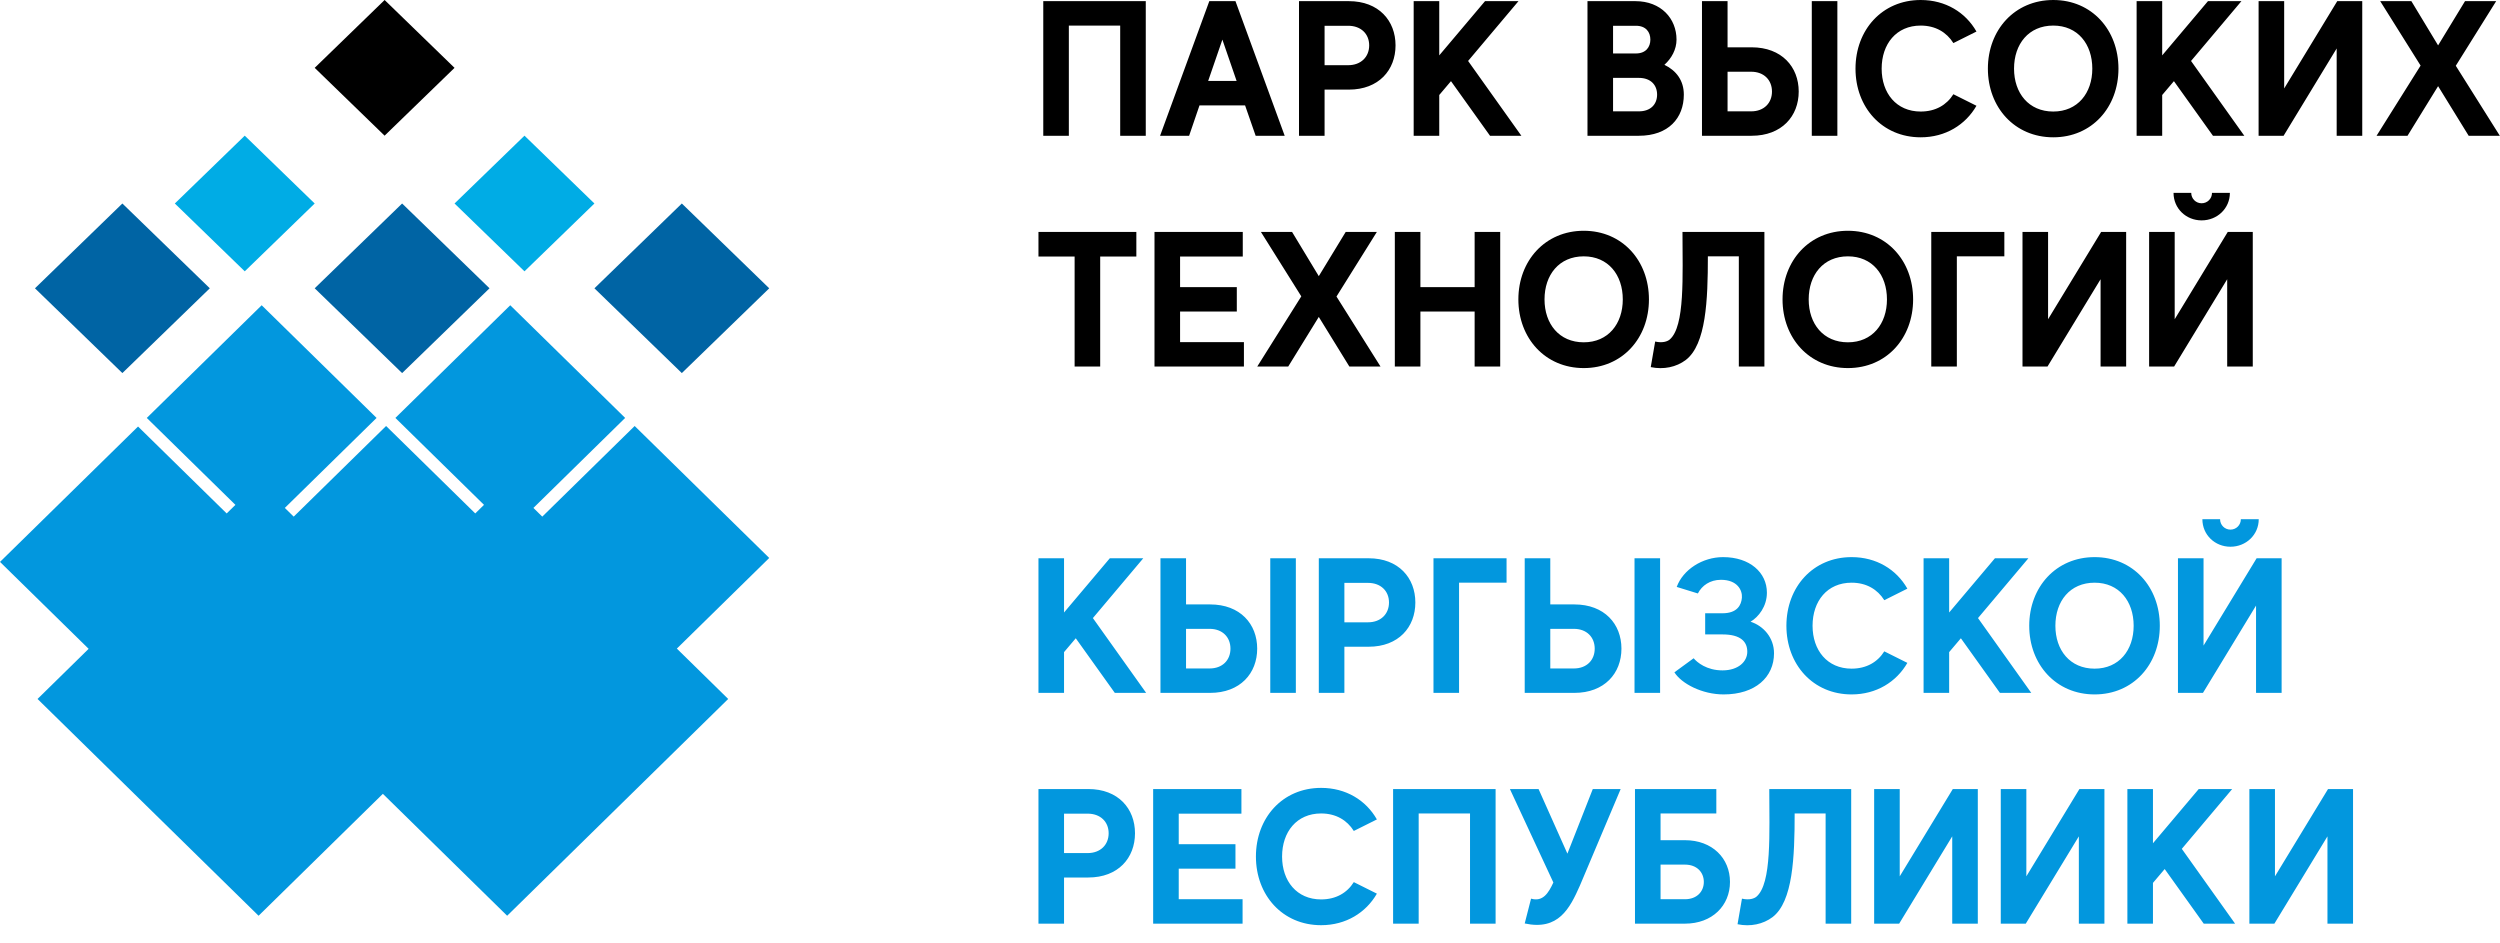
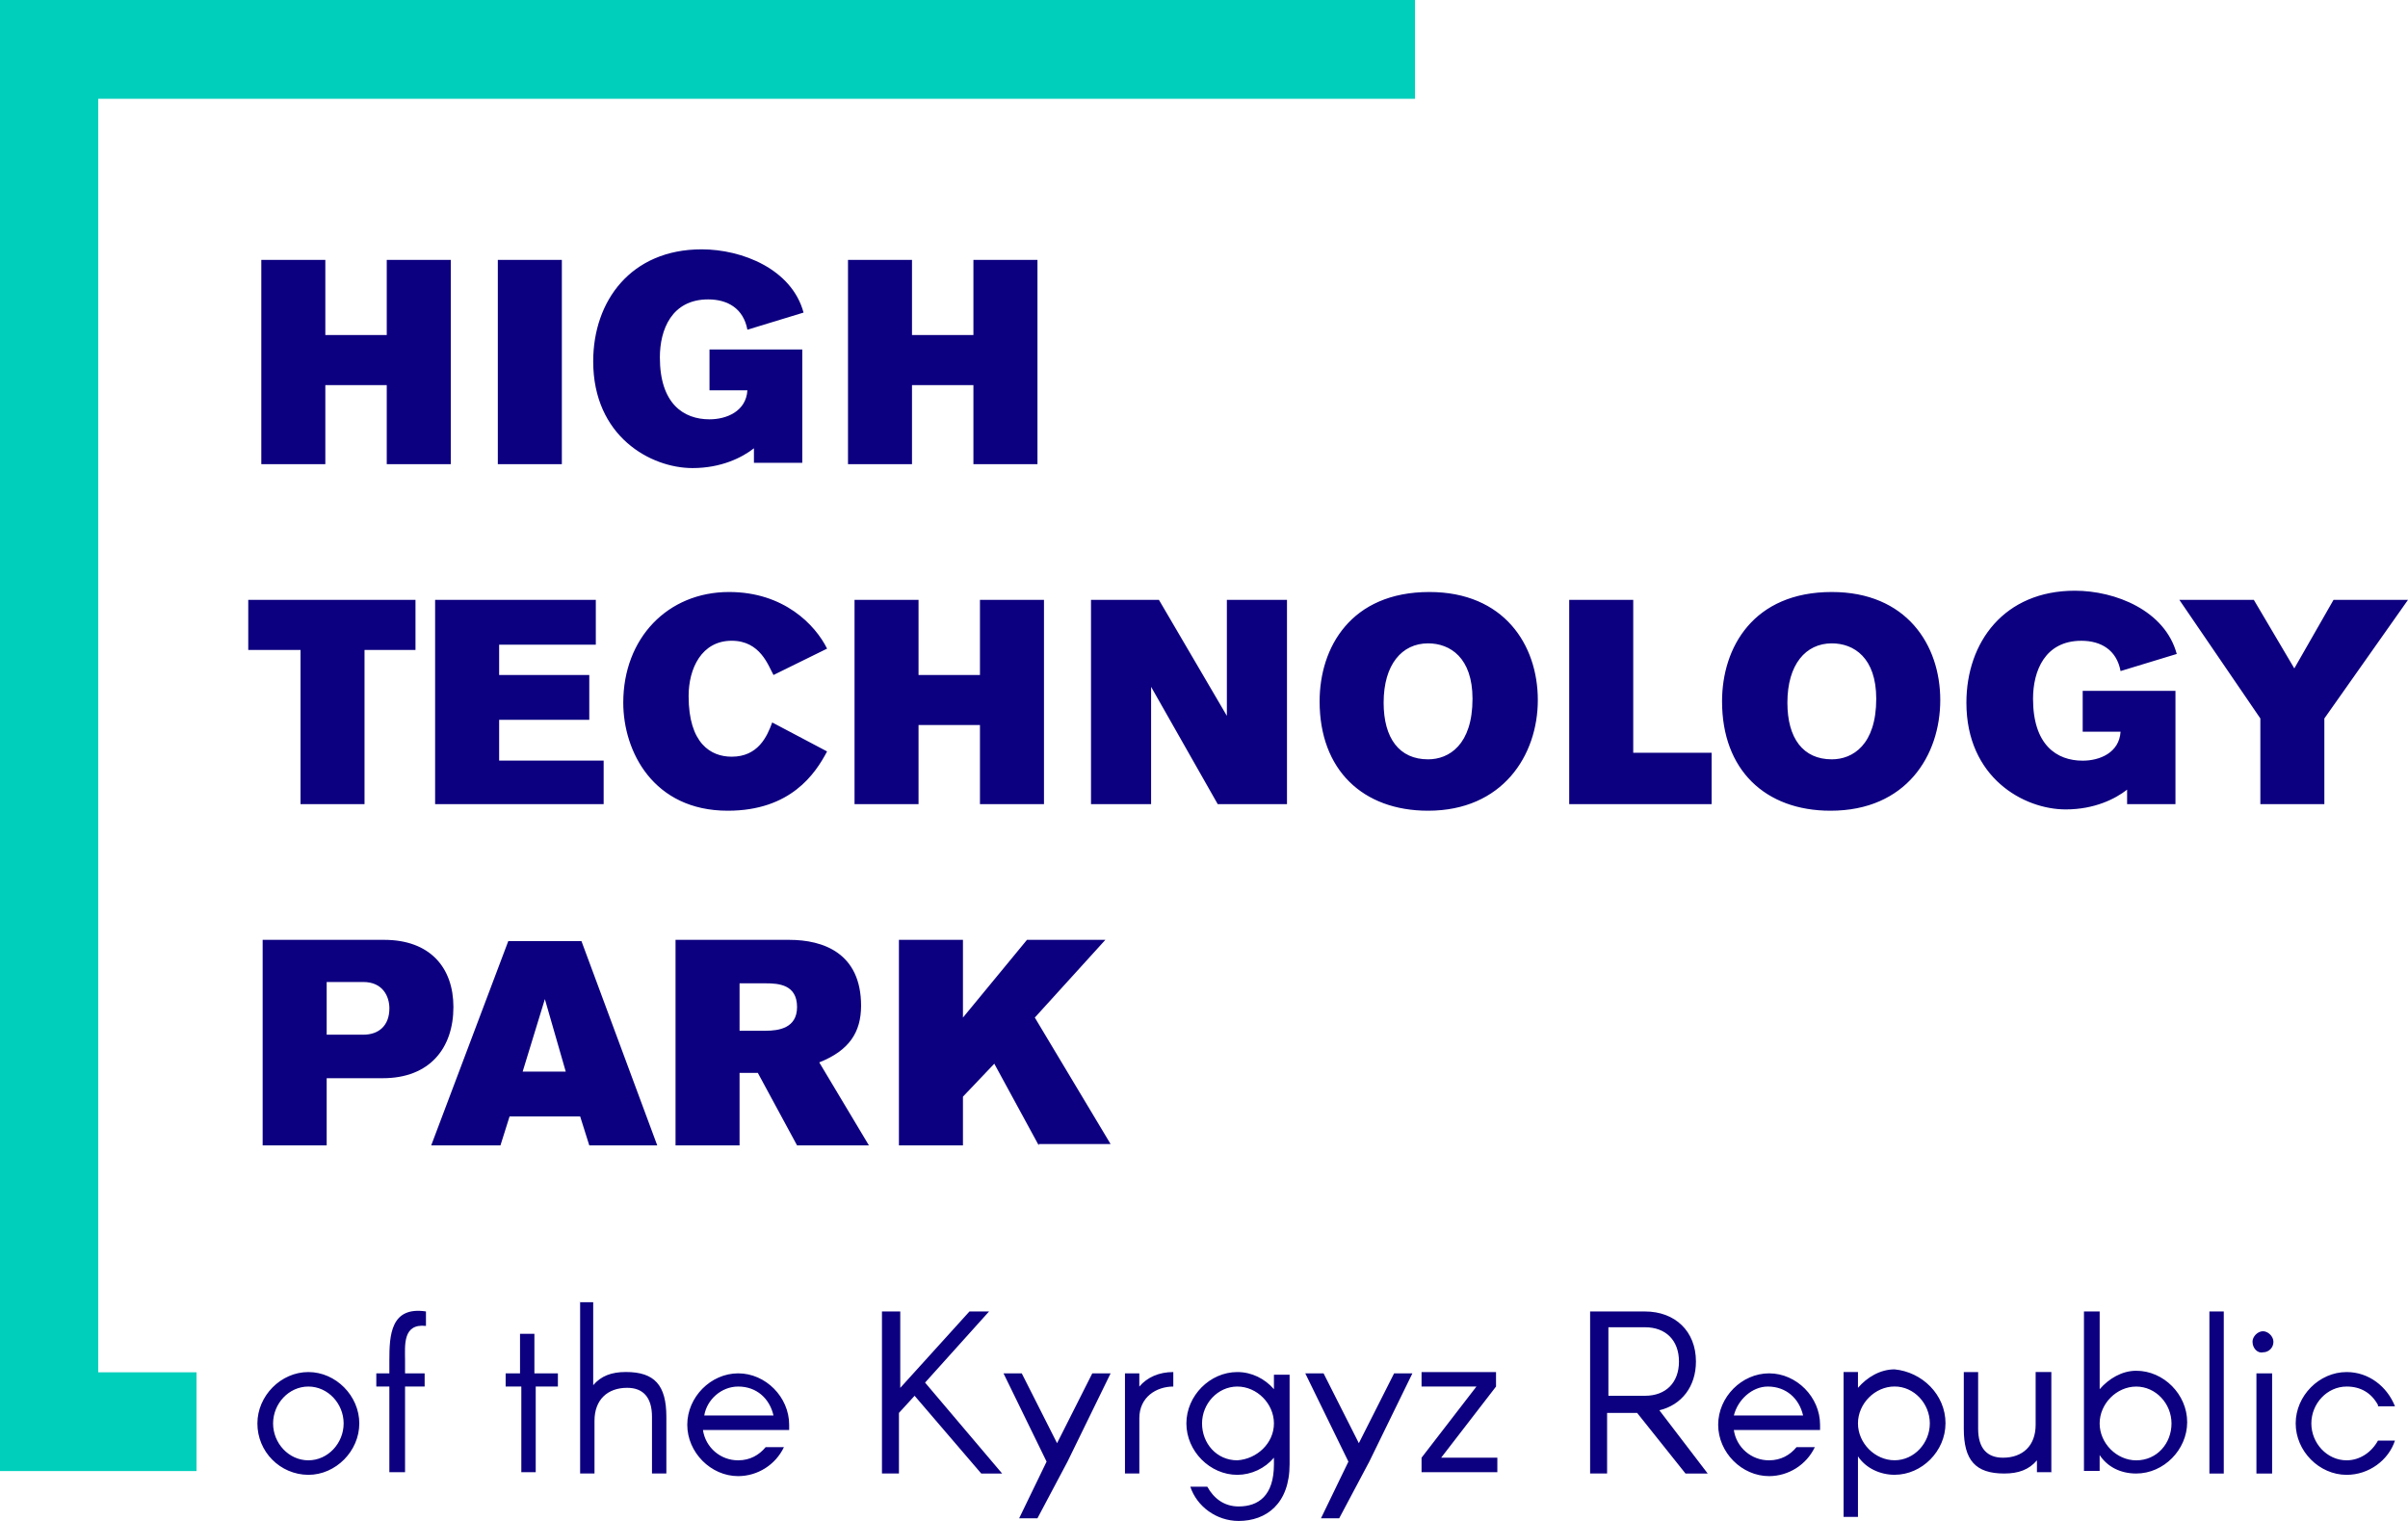
- <svg xmlns="http://www.w3.org/2000/svg" width="130" height="49" viewBox="0 0 130 49">
-   <g fill="none" fill-rule="evenodd">
-     <g fill-rule="nonzero">
-       <path fill="#0297DE" d="M20.56 21.732l4.608 4.52-.455.447-4.636-4.547-4.804 4.713-.462-.453 4.771-4.68-5.975-5.859-5.974 5.86 4.609 4.52-.455.446-4.609-4.52L0 29.219l4.609 4.52-2.657 2.607 11.494 11.273 6.463-6.34 6.463 6.34 11.494-11.273-2.67-2.619L40 29.014l-6.997-6.862-4.805 4.713-.46-.453 4.77-4.68-5.975-5.859z" />
-       <path fill="#000" d="M20 0l-3.636 3.528 3.635 3.527 3.637-3.527z" />
-       <path fill="#00ACE5" d="M16.364 10.582l-3.637-3.527-3.636 3.527 3.636 3.527zM30.91 10.582l-3.637-3.527-3.637 3.527 3.637 3.527z" />
-       <path fill="#0064A4" d="M30.91 14.992l4.545 4.408L40 14.992l-4.545-4.41zM10.91 14.991l-4.547-4.409-4.545 4.41L6.363 19.4zM16.364 14.991l4.546 4.41 4.545-4.41-4.545-4.409z" />
-     </g>
-     <path fill="#000" d="M54.25.06h5.33v7h-1.33V1.33h-2.67v5.73h-1.33v-7zm11.044 7l-.55-1.58h-2.37l-.54 1.58h-1.51l2.56-7h1.36l2.56 7h-1.51zm-2.47-2.85h1.48l-.74-2.15-.74 2.15zM70.138.06c1.56 0 2.43 1.02 2.43 2.3 0 1.28-.87 2.3-2.43 2.3h-1.26v2.4h-1.33v-7h2.59zm-.03 3.33c.66 0 1.09-.43 1.09-1.03 0-.6-.43-1.02-1.09-1.02h-1.23v2.05h1.23zm7.373 3.67l-2.03-2.84-.61.72v2.12h-1.33v-7h1.33v2.82l2.38-2.82h1.74l-2.62 3.11 2.77 3.89h-1.63zm9.068-3.69c.62.3 1.01.82 1.01 1.55 0 1.22-.8 2.14-2.34 2.14h-2.67v-7h2.49c1.34 0 2.14.91 2.14 2 0 .51-.26.98-.63 1.31zm-1.48-2.03h-1.19v1.44h1.19c.52 0 .75-.34.75-.72 0-.39-.23-.72-.75-.72zm.15 4.45c.62 0 .95-.37.95-.87s-.33-.87-.95-.87h-1.34v1.74h1.34zm5.864-3.33c1.57 0 2.45 1.02 2.45 2.3 0 1.28-.88 2.3-2.45 2.3h-2.58v-7h1.33v2.4h1.25zm-.02 3.33c.66 0 1.08-.43 1.08-1.03 0-.6-.42-1.03-1.08-1.03h-1.23v2.06h1.23zm3.15-5.73h1.33v7h-1.33v-7zm5.663 5.74c.77 0 1.35-.34 1.7-.9l1.2.6c-.57.99-1.61 1.64-2.9 1.64-2.01 0-3.39-1.56-3.39-3.57S97.866 0 99.876 0c1.29 0 2.33.64 2.9 1.64l-1.2.6c-.35-.56-.93-.91-1.7-.91-1.27 0-2.03.96-2.03 2.24 0 1.27.76 2.23 2.03 2.23zM106.77 0c2.01 0 3.39 1.56 3.39 3.57s-1.38 3.57-3.39 3.57c-2.01 0-3.4-1.56-3.4-3.57S104.76 0 106.77 0zm0 5.8c1.27 0 2.03-.96 2.03-2.23 0-1.28-.76-2.24-2.03-2.24-1.28 0-2.04.96-2.04 2.24 0 1.27.76 2.23 2.04 2.23zm8.304 1.26l-2.03-2.84-.61.72v2.12h-1.33v-7h1.33v2.82l2.38-2.82h1.74l-2.62 3.11 2.77 3.89h-1.63zm6.463-7h1.3v7h-1.33V2.52l-2.76 4.54h-1.3v-7h1.33V4.6l2.76-4.54zm8.454 7h-1.62l-1.59-2.58-1.59 2.58h-1.61l2.29-3.65-2.1-3.35h1.62l1.39 2.3 1.4-2.3h1.62l-2.1 3.36 2.29 3.64zm-70.901 5v1.28h-1.88v5.72h-1.33v-5.72H54v-1.28h5.09zm2.274 5.73h3.32v1.27h-4.65v-7h4.59v1.28h-3.26v1.59h2.95v1.27h-2.95v1.59zm10.423 1.27h-1.62l-1.59-2.58-1.59 2.58h-1.61l2.29-3.65-2.1-3.35h1.62l1.39 2.3 1.4-2.3h1.62l-2.1 3.36 2.29 3.64zm4.894-7h1.33v7h-1.33V16.2h-2.82v2.86h-1.33v-7h1.33v2.87h2.82v-2.87zm5.674-.06c2.01 0 3.39 1.56 3.39 3.57s-1.38 3.57-3.39 3.57c-2.01 0-3.4-1.56-3.4-3.57s1.39-3.57 3.4-3.57zm0 5.8c1.27 0 2.03-.96 2.03-2.23 0-1.28-.76-2.24-2.03-2.24-1.28 0-2.04.96-2.04 2.24 0 1.27.76 2.23 2.04 2.23zm5.134-5.74h4.26v7h-1.33v-5.73h-1.61c0 2.27-.09 4.58-1.15 5.39-.49.37-1.15.51-1.82.37l.23-1.33c.39.09.64-.01.75-.1.81-.68.67-3.33.67-5.6zm8.603-.06c2.01 0 3.39 1.56 3.39 3.57s-1.38 3.57-3.39 3.57c-2.01 0-3.4-1.56-3.4-3.57s1.39-3.57 3.4-3.57zm0 5.8c1.27 0 2.03-.96 2.03-2.23 0-1.28-.76-2.24-2.03-2.24-1.28 0-2.04.96-2.04 2.24 0 1.27.76 2.23 2.04 2.23zm8.134-5.74v1.27h-2.47v5.73h-1.33v-7h3.8zm5.034 0h1.3v7h-1.33v-4.54l-2.76 4.54h-1.3v-7h1.33v4.54l2.76-4.54zm5.224-.6c-.81 0-1.46-.62-1.46-1.43h.92c0 .3.24.54.54.54.3 0 .54-.24.54-.54h.93c0 .81-.66 1.43-1.47 1.43zm1.36.6h1.3v7h-1.33v-4.54l-2.76 4.54h-1.3v-7h1.33v4.54l2.76-4.54z" />
-     <path fill="#0297DE" d="M57.97 36.03l-2.03-2.84-.61.72v2.12H54v-7h1.33v2.82l2.38-2.82h1.74l-2.62 3.11 2.77 3.89h-1.63zm4.954-4.6c1.57 0 2.45 1.02 2.45 2.3 0 1.28-.88 2.3-2.45 2.3h-2.58v-7h1.33v2.4h1.25zm-.02 3.33c.66 0 1.08-.43 1.08-1.03 0-.6-.42-1.03-1.08-1.03h-1.23v2.06h1.23zm3.15-5.73h1.33v7h-1.33v-7zm5.114 0c1.56 0 2.43 1.02 2.43 2.3 0 1.28-.87 2.3-2.43 2.3h-1.26v2.4h-1.33v-7h2.59zm-.03 3.33c.66 0 1.09-.43 1.09-1.03 0-.6-.43-1.02-1.09-1.02h-1.23v2.05h1.23zm7.203-3.33v1.27h-2.47v5.73h-1.33v-7h3.8zm3.524 2.4c1.57 0 2.45 1.02 2.45 2.3 0 1.28-.88 2.3-2.45 2.3h-2.58v-7h1.33v2.4h1.25zm-.02 3.33c.66 0 1.08-.43 1.08-1.03 0-.6-.42-1.03-1.08-1.03h-1.23v2.06h1.23zm3.15-5.73h1.33v7h-1.33v-7zm6.034 3.3c.66.21 1.22.82 1.22 1.64 0 1.24-.97 2.14-2.62 2.14-1.12 0-2.19-.56-2.56-1.15l1-.73c.18.21.67.63 1.5.63s1.29-.46 1.29-.97c0-.52-.34-.9-1.29-.9h-.9v-1.1h.9c.77 0 .98-.43 1.01-.81.03-.38-.23-.93-1.09-.93-.57 0-.99.3-1.2.71l-1.1-.34c.33-.9 1.34-1.55 2.41-1.55 1.39 0 2.28.8 2.28 1.85 0 .71-.43 1.26-.85 1.51zm5.254 2.44c.77 0 1.35-.34 1.7-.9l1.2.6c-.57.99-1.61 1.64-2.9 1.64-2.01 0-3.39-1.56-3.39-3.57s1.38-3.57 3.39-3.57c1.29 0 2.33.64 2.9 1.64l-1.2.6c-.35-.56-.93-.91-1.7-.91-1.27 0-2.03.96-2.03 2.24 0 1.27.76 2.23 2.03 2.23zm7.713 1.26l-2.03-2.84-.61.72v2.12h-1.33v-7h1.33v2.82l2.38-2.82h1.74l-2.62 3.11 2.77 3.89h-1.63zm4.924-7.06c2.01 0 3.39 1.56 3.39 3.57s-1.38 3.57-3.39 3.57c-2.01 0-3.4-1.56-3.4-3.57s1.39-3.57 3.4-3.57zm0 5.8c1.27 0 2.03-.96 2.03-2.23 0-1.28-.76-2.24-2.03-2.24-1.28 0-2.04.96-2.04 2.24 0 1.27.76 2.23 2.04 2.23zm7.064-6.34c-.81 0-1.46-.62-1.46-1.43h.92c0 .3.24.54.54.54.3 0 .54-.24.54-.54h.93c0 .81-.66 1.43-1.47 1.43zm1.36.6h1.3v7h-1.33v-4.54l-2.76 4.54h-1.3v-7h1.33v4.54l2.76-4.54zm-60.754 12c1.56 0 2.43 1.02 2.43 2.3 0 1.28-.87 2.3-2.43 2.3h-1.26v2.4H54v-7h2.59zm-.03 3.33c.66 0 1.09-.43 1.09-1.03 0-.6-.43-1.02-1.09-1.02h-1.23v2.05h1.23zm4.734 2.4h3.32v1.27h-4.65v-7h4.59v1.28h-3.26v1.59h2.95v1.27h-2.95v1.59zm7.404.01c.77 0 1.35-.34 1.7-.9l1.2.6c-.57.99-1.61 1.64-2.9 1.64-2.01 0-3.39-1.56-3.39-3.57s1.38-3.57 3.39-3.57c1.29 0 2.33.64 2.9 1.64l-1.2.6c-.35-.56-.93-.91-1.7-.91-1.27 0-2.03.96-2.03 2.24 0 1.27.76 2.23 2.03 2.23zm3.743-5.74h5.33v7h-1.33V42.3h-2.67v5.73h-1.33v-7zm10.384 0h1.45l-2.12 5.02c-.53 1.2-1.12 2.35-2.87 1.97l.33-1.29c.62.18.91-.3 1.16-.84l-2.26-4.86h1.49l1.5 3.36 1.32-3.36zm4.794 2.66c1.42 0 2.34.94 2.34 2.17s-.92 2.17-2.34 2.17h-2.6v-7h4.23v1.27h-2.9v1.39h1.27zm0 3.07c.62 0 .98-.4.98-.9s-.36-.9-.98-.9h-1.27v1.8h1.27zm4.383-5.73h4.26v7h-1.33V42.3h-1.61c0 2.27-.09 4.58-1.15 5.39-.49.37-1.15.51-1.82.37l.23-1.33c.39.09.64-.01.75-.1.81-.68.67-3.33.67-5.6zm9.544 0h1.3v7h-1.33v-4.54l-2.76 4.54h-1.3v-7h1.33v4.54l2.76-4.54zm6.584 0h1.3v7h-1.33v-4.54l-2.76 4.54h-1.3v-7h1.33v4.54l2.76-4.54zm6.464 7l-2.03-2.84-.61.72v2.12h-1.33v-7h1.33v2.82l2.38-2.82h1.74l-2.62 3.11 2.77 3.89h-1.63zm6.464-7h1.3v7h-1.33v-4.54l-2.76 4.54h-1.3v-7h1.33v4.54l2.76-4.54z" />
+ <svg xmlns="http://www.w3.org/2000/svg" width="95" height="60" viewBox="0 0 95 60">
+   <g fill="none" fill-rule="nonzero">
+     <path fill="#0D0080" d="M15.258 18.31v-3.118h-2.423v3.118h-2.526v-8.057h2.526v2.963h2.423v-2.963h2.526v8.057h-2.526zm4.382 0v-8.057h2.526v8.057H19.64zm9.846-5.303c-.154-.831-.773-1.196-1.546-1.196-1.444 0-1.907 1.196-1.907 2.287 0 1.82.927 2.444 1.958 2.444.67 0 1.443-.313 1.495-1.144h-1.495v-1.611h3.66v4.47h-1.907v-.572c-.464.364-1.289.78-2.423.78-1.65 0-3.918-1.247-3.918-4.21 0-2.391 1.496-4.419 4.279-4.419 1.598 0 3.556.78 4.02 2.495l-2.216.676zm8.917 5.303v-3.118H35.98v3.118h-2.525v-8.057h2.525v2.963h2.423v-2.963h2.527v8.057H38.403zm-24.022 7.33v6.082h-2.525V25.64H9.794v-1.976h6.598v1.976h-2.011zm2.785 6.082v-8.058h6.34v1.768h-3.814v1.195h3.556v1.768h-3.556v1.611h4.123v1.716h-6.65.001zm15.464-2.08c-.464.885-1.443 2.34-3.918 2.34-2.938 0-4.123-2.339-4.123-4.263 0-2.546 1.753-4.365 4.175-4.365 2.165 0 3.402 1.299 3.866 2.234l-2.114 1.04c-.205-.363-.515-1.351-1.649-1.351-1.186 0-1.7 1.091-1.7 2.183 0 1.871.876 2.391 1.7 2.391 1.031 0 1.392-.78 1.598-1.351l2.165 1.143zm6.031 2.08v-3.12h-2.423v3.12h-2.525v-8.058h2.525v2.963h2.423v-2.962h2.526v8.057H38.66zm9.38 0l-2.628-4.627v4.627h-2.371v-8.058h2.68l2.68 4.575v-4.575h2.372v8.058h-2.732zm8.3.26c-2.578 0-4.28-1.611-4.28-4.314 0-2.131 1.237-4.314 4.33-4.314 2.938 0 4.279 2.079 4.279 4.262 0 2.183-1.392 4.366-4.33 4.366zm0-2.027c.824 0 1.752-.572 1.752-2.39 0-1.613-.877-2.185-1.753-2.185-1.03 0-1.753.833-1.753 2.34 0 1.404.619 2.235 1.753 2.235zm5.567 1.767v-8.058h2.526v6.031h3.093v2.027h-5.619zm10.309.26c-2.578 0-4.279-1.611-4.279-4.314 0-2.131 1.238-4.314 4.33-4.314 2.939 0 4.279 2.079 4.279 4.262 0 2.183-1.34 4.366-4.33 4.366zm.051-2.027c.825 0 1.753-.572 1.753-2.39 0-1.613-.876-2.185-1.753-2.185-1.03 0-1.752.833-1.752 2.34 0 1.404.619 2.235 1.752 2.235zm11.392-3.482c-.154-.832-.772-1.195-1.546-1.195-1.443 0-1.907 1.195-1.907 2.287 0 1.819.928 2.443 1.959 2.443.67 0 1.443-.312 1.494-1.144h-1.494v-1.611h3.66v4.47h-1.908v-.572c-.463.364-1.289.78-2.422.78-1.65 0-3.918-1.247-3.918-4.21 0-2.392 1.495-4.418 4.279-4.418 1.598 0 3.556.779 4.02 2.495l-2.217.675zm8.04 1.87v3.379h-2.525v-3.38l-3.195-4.677h2.938l1.597 2.703 1.547-2.704H95l-3.3 4.679zm-76.544 8.733c1.804 0 2.732 1.091 2.732 2.65 0 1.612-.928 2.808-2.784 2.808h-2.216v2.65h-2.526v-8.108H15.156zm-2.268 3.742h1.443c.619 0 1.031-.364 1.031-1.04 0-.467-.258-1.039-1.03-1.039h-1.444v2.08zm10.36 4.366l-.36-1.143h-2.784l-.36 1.143h-2.732l3.04-8.057h2.888l2.989 8.057h-2.68zm-1.752-5.77l-.876 2.86h1.7l-.824-2.86zm9.64-2.338c1.34 0 2.835.52 2.835 2.599 0 1.04-.465 1.767-1.65 2.235l1.959 3.274h-2.835l-1.547-2.859h-.721v2.86h-2.526v-8.109h4.484zm-.928 3.586c.515 0 1.237-.104 1.237-.935 0-.884-.722-.936-1.237-.936h-1.031v1.871h1.031zm10.772 4.522l-1.753-3.222-1.237 1.3v1.922h-2.526v-8.108h2.526v3.066l2.526-3.066h3.093l-2.784 3.066 2.99 4.99H40.98v.052zm-30.825 10.97c0-1.092.928-2.028 2.01-2.028 1.083 0 2.01.936 2.01 2.027 0 1.091-.927 2.028-2.01 2.028a2.021 2.021 0 0 1-2.01-2.028zm.619 0c0 .779.618 1.454 1.391 1.454.774 0 1.392-.675 1.392-1.455s-.618-1.455-1.392-1.455c-.772 0-1.391.675-1.391 1.455zm4.587 1.922v-3.378h-.515v-.52h.515v-.52c0-.988.052-2.132 1.444-1.923v.571c-.928-.104-.825.78-.825 1.352v.52h.773v.52h-.773v3.378h-.618zm5.774-3.38v3.38h-.568v-3.38h-.618v-.519h.567v-1.56h.567v1.56h.927v.52h-.875zm1.7-3.326h.568v3.274c.309-.364.721-.52 1.288-.52 1.134 0 1.598.52 1.598 1.768v2.235h-.567v-2.235c0-.78-.36-1.144-.98-1.144-.773 0-1.288.468-1.288 1.3v2.079h-.567v-6.758h-.052zm8.3 5.043h-3.402a1.397 1.397 0 0 0 1.392 1.195c.463 0 .824-.208 1.082-.52h.721a2.009 2.009 0 0 1-1.804 1.144c-1.082 0-2.01-.936-2.01-2.027 0-1.091.927-2.028 2.01-2.028 1.083 0 2.01.936 2.01 2.028v.208zm-3.35-.573h2.731c-.155-.675-.67-1.142-1.391-1.142-.671 0-1.238.519-1.341 1.142zm7.06-4.104h.672v3.014l2.731-3.015h.773l-2.525 2.807 3.04 3.587h-.824l-2.629-3.067-.618.676v2.39h-.67v-6.392h.05zm6.084 8.16h-.722l1.083-2.236-1.7-3.483h.72l1.393 2.755 1.39-2.755h.723l-1.701 3.483-1.186 2.235zm4.02-5.198c.309-.364.773-.572 1.34-.572v.572c-.67 0-1.34.416-1.34 1.247v2.183h-.567v-3.95h.566v.52zm5.928-.52v3.587c0 1.56-.927 2.235-2.01 2.235-.877 0-1.65-.572-1.907-1.352h.67c.258.468.67.78 1.236.78.774 0 1.393-.416 1.393-1.663v-.26a1.911 1.911 0 0 1-1.444.676c-1.083 0-2.01-.936-2.01-2.028 0-1.091.927-2.027 2.01-2.027.567 0 1.083.26 1.444.676v-.572h.618v-.052zm-.618 1.975c0-.78-.67-1.455-1.444-1.455-.773 0-1.392.675-1.392 1.455s.568 1.455 1.392 1.455c.774-.05 1.444-.675 1.444-1.455zm2.576 3.742h-.72l1.082-2.235-1.702-3.483h.722l1.392 2.755L55 54.177h.722l-1.701 3.483-1.187 2.235zm6.238-1.818h-2.99v-.572l2.165-2.807h-2.165v-.572h2.938v.572l-2.165 2.807h2.217v.572zm3.763-6.341h2.061c1.186 0 2.011.779 2.011 1.975 0 .987-.567 1.715-1.443 1.923l1.907 2.495h-.876l-1.908-2.391h-1.185v2.39h-.67v-6.392h.103zm2.061 3.326c.826 0 1.341-.52 1.341-1.351 0-.832-.515-1.352-1.34-1.352h-1.444v2.703h1.443zm6.908 1.35h-3.402a1.397 1.397 0 0 0 1.392 1.196c.464 0 .825-.208 1.082-.52h.722a2.009 2.009 0 0 1-1.804 1.144c-1.082 0-2.01-.936-2.01-2.027 0-1.091.928-2.028 2.01-2.028 1.082 0 2.01.936 2.01 2.028v.208zm-3.402-.572h2.732c-.154-.675-.67-1.142-1.391-1.142-.62 0-1.186.519-1.34 1.142zm8.35.311c0 1.092-.927 2.028-2.01 2.028-.567 0-1.134-.26-1.443-.728v2.39h-.567v-5.717h.567v.624c.36-.416.876-.728 1.444-.728 1.082.104 2.01.988 2.01 2.131zm-.618 0c0-.78-.619-1.455-1.391-1.455-.774 0-1.444.675-1.444 1.455s.67 1.455 1.444 1.455c.772 0 1.391-.675 1.391-1.455zm4.845 1.926h-.619v-.468c-.309.364-.721.52-1.289.52-1.133 0-1.597-.52-1.597-1.768v-2.235h.566v2.235c0 .78.361 1.144.98 1.144.773 0 1.289-.468 1.289-1.3v-2.08h.619v3.95h.05v.002zm1.236-6.341h.62v3.066c.36-.415.876-.727 1.442-.727 1.083 0 2.01.935 2.01 2.026 0 1.092-.927 2.028-2.01 2.028-.618 0-1.134-.26-1.443-.728v.624h-.619v-6.29zm3.454 4.418c0-.78-.618-1.455-1.392-1.455-.773 0-1.443.675-1.443 1.455s.67 1.455 1.443 1.455c.825 0 1.392-.675 1.392-1.455zm1.495-4.418h.567v6.393h-.567v-6.393zm1.7 1.195c0-.208.207-.415.413-.415s.413.207.413.415a.413.413 0 0 1-.12.296.404.404 0 0 1-.293.12c-.206.052-.412-.156-.412-.416zm.155 1.248h.619v3.95h-.619v-3.95zm4.796 1.247c-.258-.468-.67-.728-1.237-.728-.773 0-1.392.675-1.392 1.455s.619 1.455 1.392 1.455c.516 0 .98-.311 1.237-.779h.67c-.258.78-1.03 1.352-1.907 1.352-1.083 0-2.01-.936-2.01-2.028 0-1.091.927-2.027 2.01-2.027.876 0 1.598.572 1.907 1.351h-.67v-.051z" />
+     <path fill="#00CFBC" d="M7.753 58.032H0V0h55.825v3.897H3.876v50.239h3.877v3.897z" />
  </g>
</svg>
